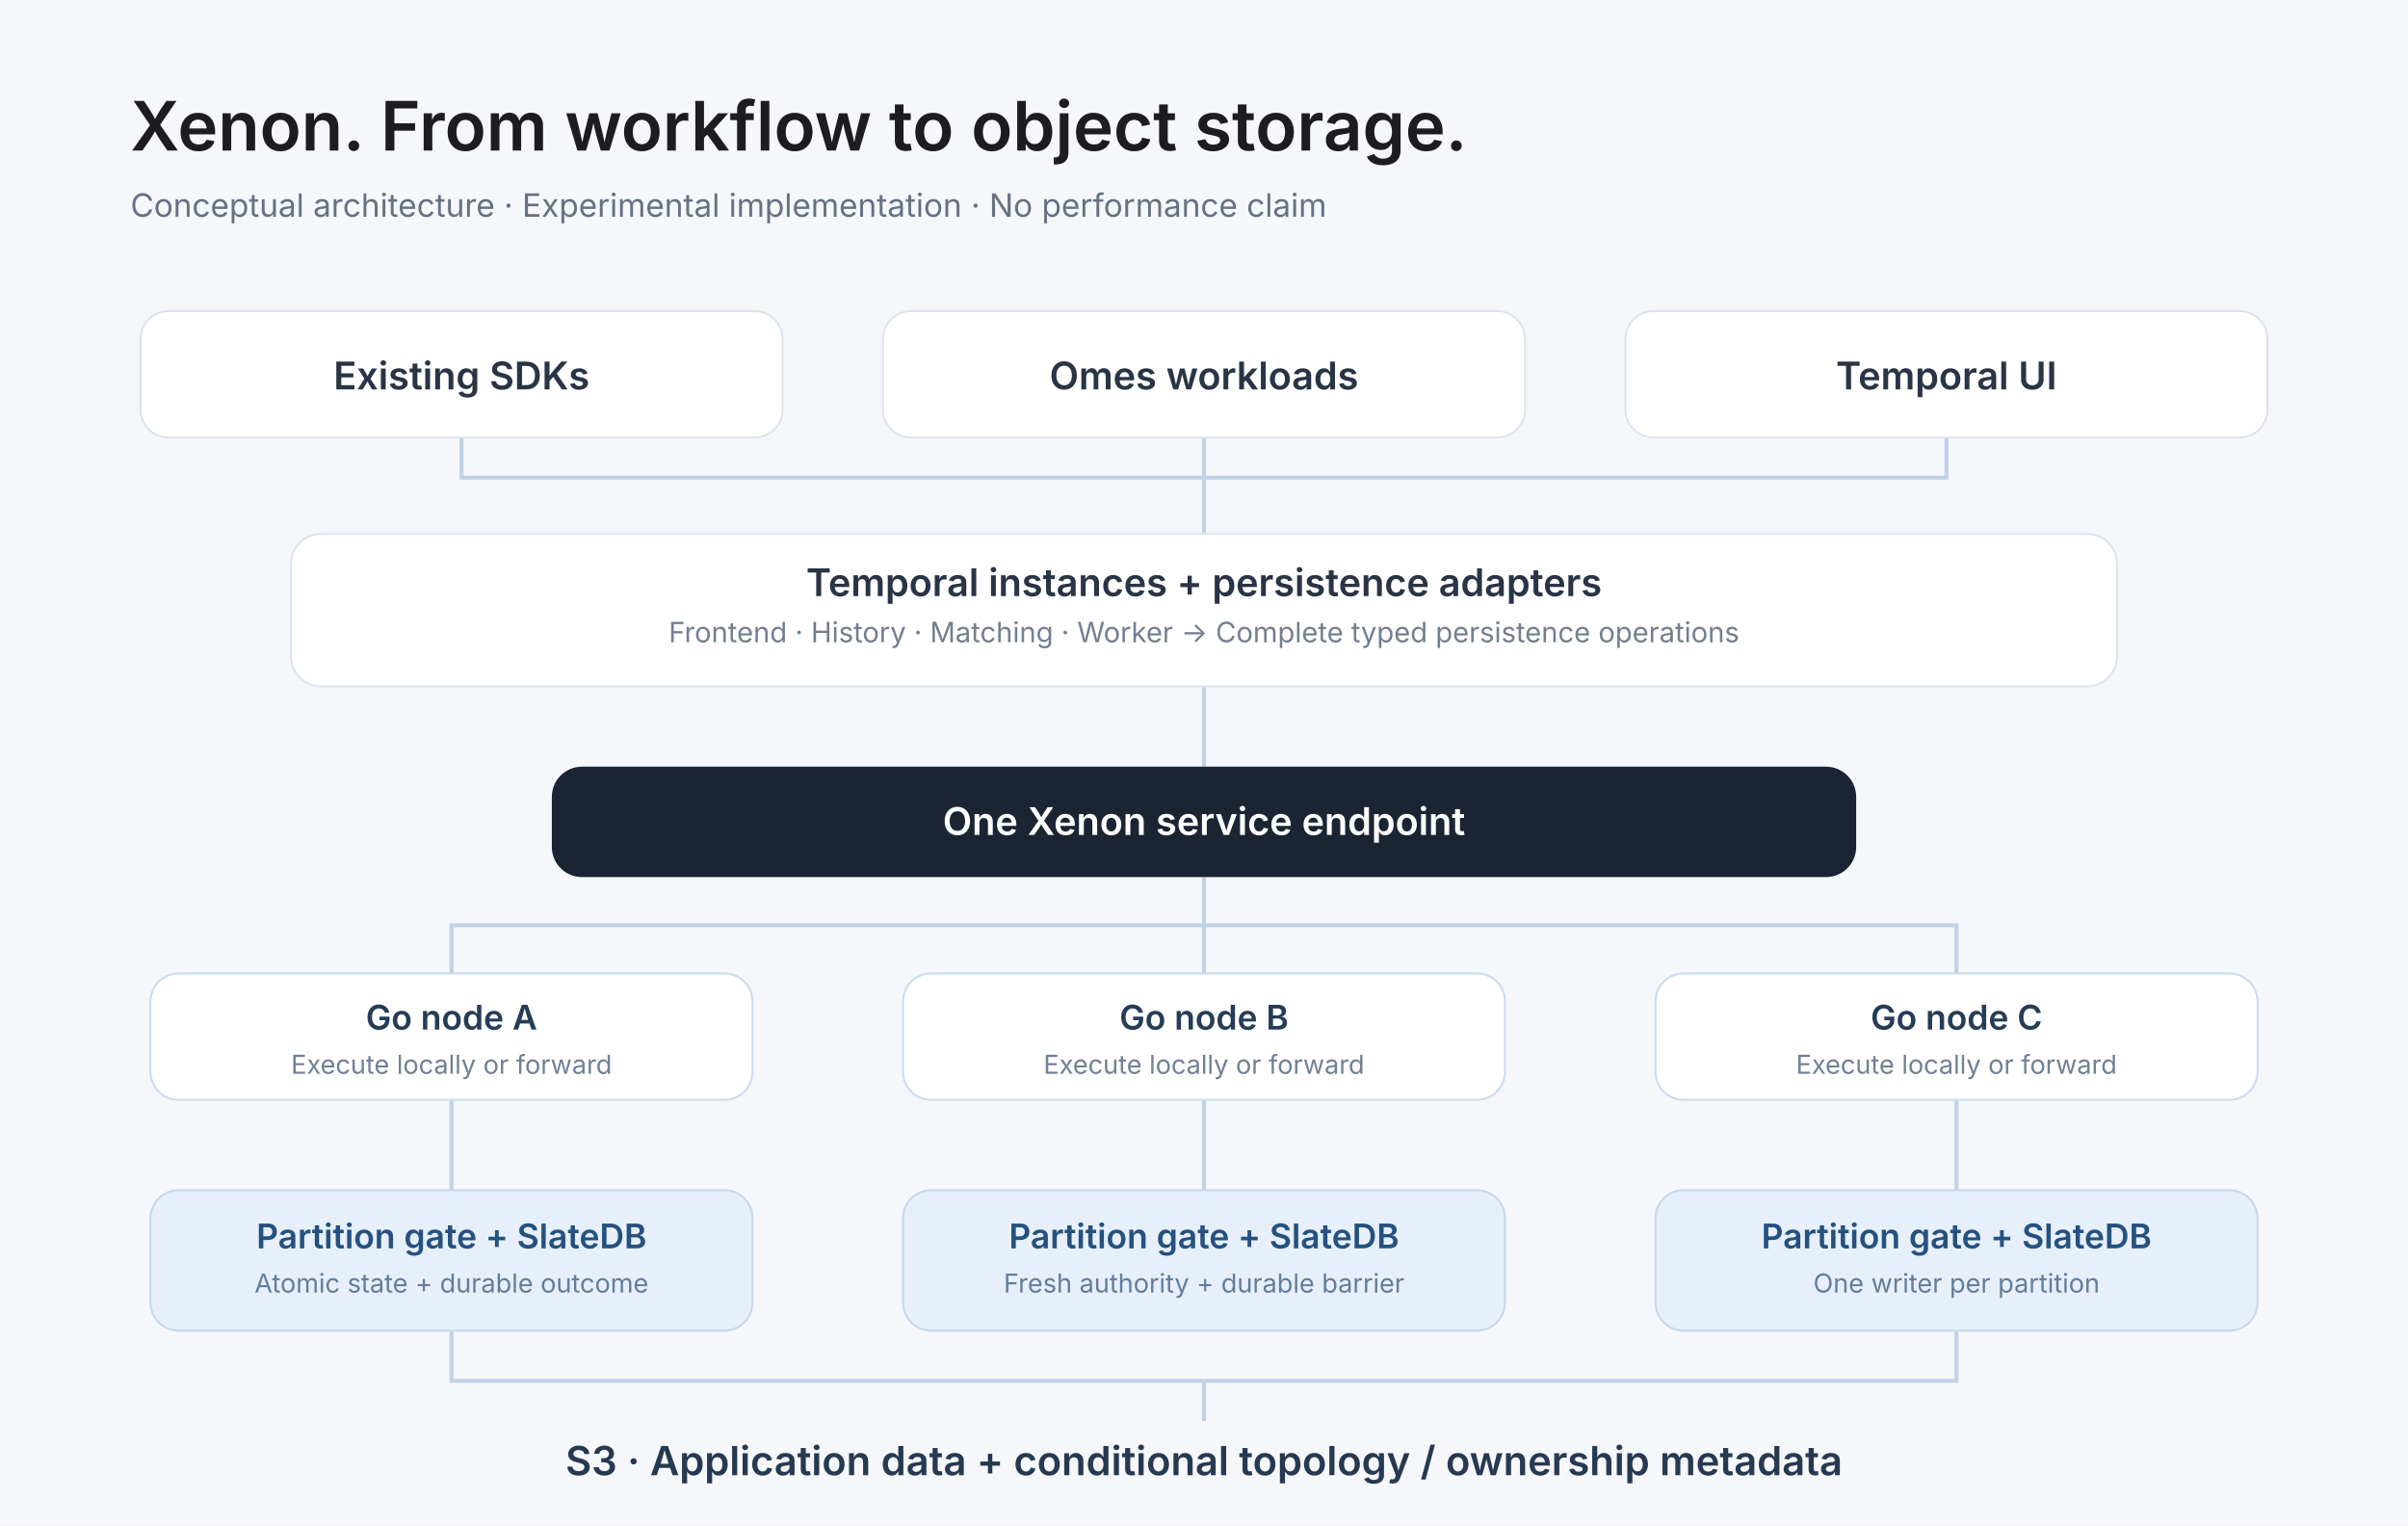
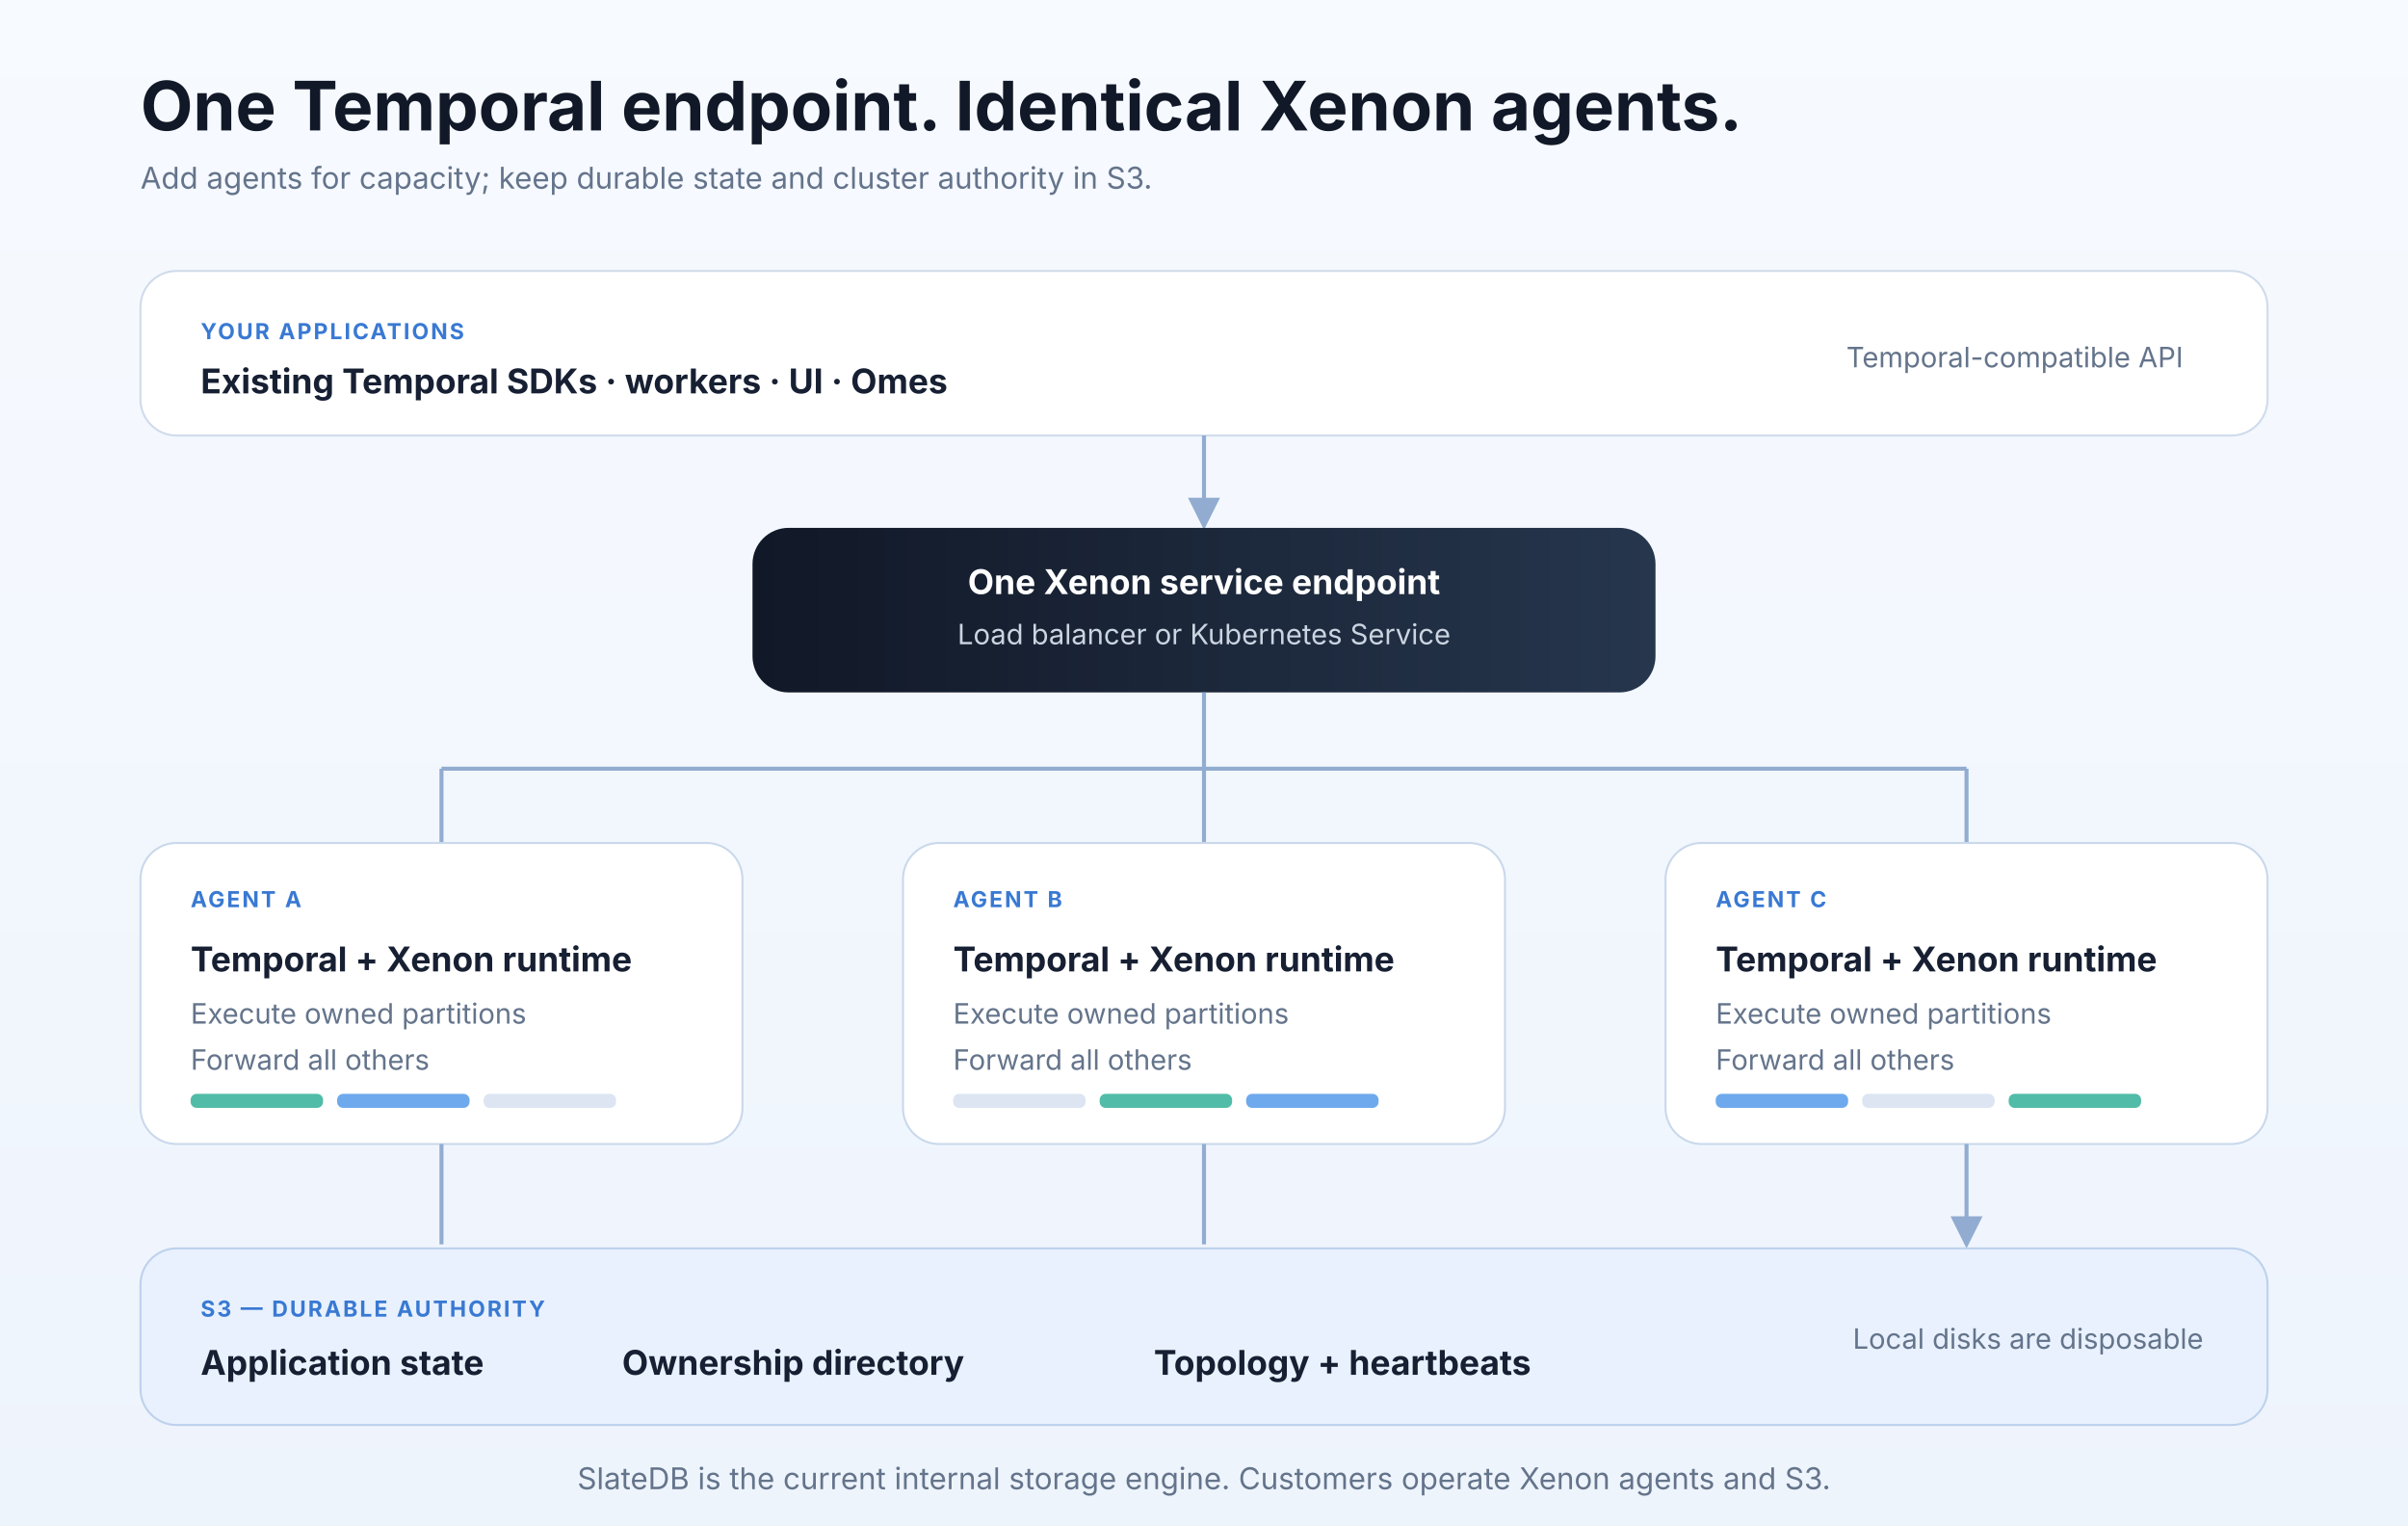
<svg xmlns="http://www.w3.org/2000/svg" width="1200" height="760" viewBox="0 0 1200 760" role="img" aria-labelledby="title desc">
-   <rect width="1200" height="760" fill="#f5f7fb" />
-   <g font-family="-apple-system,BlinkMacSystemFont,Segoe UI,sans-serif">
-     <text x="65" y="75" font-size="34" font-weight="600" fill="#1d1d1f">Xenon. From workflow to object storage.</text>
-     <text x="65" y="108" font-size="16" fill="#677182">Conceptual architecture · Experimental implementation · No performance claim</text>
-     <g stroke="#c1d2e7" stroke-width="2" fill="none">
-       <path d="M230 218v20h740v-20M600 218v48M600 342v40M600 437v24H225v24M600 461H975v24M600 461v24M225 548v45m375-45v45m375-45v45M225 663v25h750v-25M600 688v20" />
-     </g>
-     <g fill="white" stroke="#dce4ee">
-       <rect x="70" y="155" width="320" height="63" rx="14" />
-       <rect x="440" y="155" width="320" height="63" rx="14" />
-       <rect x="810" y="155" width="320" height="63" rx="14" />
-       <rect x="145" y="266" width="910" height="76" rx="15" />
-     </g>
-     <g text-anchor="middle" fill="#293445" font-size="19" font-weight="600">
-       <text x="230" y="194">Existing SDKs</text>
-       <text x="600" y="194">Omes workloads</text>
-       <text x="970" y="194">Temporal UI</text>
-       <text x="600" y="297">Temporal instances + persistence adapters</text>
-     </g>
-     <g text-anchor="middle" fill="#737f90" font-size="14">
-       <text x="600" y="320">Frontend · History · Matching · Worker → Complete typed persistence operations</text>
-     </g>
-     <rect x="275" y="382" width="650" height="55" rx="15" fill="#1b2432" />
-     <text x="600" y="416" text-anchor="middle" font-size="19" font-weight="600" fill="white">One Xenon service endpoint</text>
-     <g fill="white" stroke="#cbdbee">
-       <rect x="75" y="485" width="300" height="63" rx="14" />
-       <rect x="450" y="485" width="300" height="63" rx="14" />
-       <rect x="825" y="485" width="300" height="63" rx="14" />
-     </g>
-     <g font-size="17" font-weight="600" fill="#263c57" text-anchor="middle">
-       <text x="225" y="513">Go node A</text>
-       <text x="600" y="513">Go node B</text>
-       <text x="975" y="513">Go node C</text>
-     </g>
-     <g font-size="13" fill="#708096" text-anchor="middle">
-       <text x="225" y="535">Execute locally or forward</text>
-       <text x="600" y="535">Execute locally or forward</text>
-       <text x="975" y="535">Execute locally or forward</text>
-     </g>
-     <g fill="#e6effa" stroke="#c6d8ed">
-       <rect x="75" y="593" width="300" height="70" rx="14" />
-       <rect x="450" y="593" width="300" height="70" rx="14" />
-       <rect x="825" y="593" width="300" height="70" rx="14" />
-     </g>
-     <g font-size="17" font-weight="600" fill="#255180" text-anchor="middle">
-       <text x="225" y="622">Partition gate + SlateDB</text>
-       <text x="600" y="622">Partition gate + SlateDB</text>
-       <text x="975" y="622">Partition gate + SlateDB</text>
-     </g>
-     <g font-size="13" fill="#647d9b" text-anchor="middle">
-       <text x="225" y="644">Atomic state + durable outcome</text>
-       <text x="600" y="644">Fresh authority + durable barrier</text>
-       <text x="975" y="644">One writer per partition</text>
-     </g>
-     <text x="600" y="735" text-anchor="middle" font-size="20" font-weight="600" fill="#273950">S3 · Application data + conditional topology / ownership metadata</text>
+   <defs>
+     <linearGradient id="bg" x2="0" y2="1">
+       <stop stop-color="#f7faff" />
+       <stop offset="1" stop-color="#eef4fc" />
+     </linearGradient>
+     <linearGradient id="dark">
+       <stop stop-color="#111827" />
+       <stop offset="1" stop-color="#26364d" />
+     </linearGradient>
+     <marker id="arrow" markerWidth="8" markerHeight="8" refX="7" refY="4" orient="auto">
+       <path d="M0 0L8 4 0 8Z" fill="#91acd0" />
+     </marker>
+     <style>.h{font:700 34px -apple-system,BlinkMacSystemFont,"Segoe UI",sans-serif;fill:#111827}.sub{font:15px -apple-system,BlinkMacSystemFont,"Segoe UI",sans-serif;fill:#64748b}.t{font:700 17px -apple-system,BlinkMacSystemFont,"Segoe UI",sans-serif;fill:#172033}.b{font:14px -apple-system,BlinkMacSystemFont,"Segoe UI",sans-serif;fill:#64748b}.white{fill:#fff}.muted{fill:#cbd5e1}.tag{font:700 11px -apple-system,BlinkMacSystemFont,"Segoe UI",sans-serif;fill:#3979d3;letter-spacing:1px}.line{fill:none;stroke:#91acd0;stroke-width:2;marker-end:url(#arrow)}</style>
+   </defs>
+   <rect width="1200" height="760" fill="url(#bg)" />
+   <text x="70" y="65" class="h">One Temporal endpoint. Identical Xenon agents.</text>
+   <text x="70" y="94" class="sub">Add agents for capacity; keep durable state and cluster authority in S3.</text>
+   <rect x="70" y="135" width="1060" height="82" rx="18" fill="#fff" stroke="#cfdbeb" />
+   <text x="100" y="169" class="tag">YOUR APPLICATIONS</text>
+   <text x="100" y="196" class="t">Existing Temporal SDKs · workers · UI · Omes</text>
+   <text x="1088" y="183" text-anchor="end" class="b">Temporal-compatible API</text>
+   <path d="M600 217V262" class="line" />
+   <rect x="375" y="263" width="450" height="82" rx="18" fill="url(#dark)" />
+   <text x="600" y="296" text-anchor="middle" class="t white">One Xenon service endpoint</text>
+   <text x="600" y="321" text-anchor="middle" class="b muted">Load balancer or Kubernetes Service</text>
+   <path d="M600 345V383M220 383H980M220 383V420M600 383V420M980 383V420" fill="none" stroke="#91acd0" stroke-width="2" />
+   <g>
+     <rect x="70" y="420" width="300" height="150" rx="18" fill="#fff" stroke="#c9d8eb" />
+     <text x="95" y="452" class="tag">AGENT A</text>
+     <text x="95" y="484" class="t">Temporal + Xenon runtime</text>
+     <text x="95" y="510" class="b">Execute owned partitions</text>
+     <text x="95" y="533" class="b">Forward all others</text>
+     <rect x="95" y="545" width="66" height="7" rx="3" fill="#51bca7" />
+     <rect x="168" y="545" width="66" height="7" rx="3" fill="#6fa9ed" />
+     <rect x="241" y="545" width="66" height="7" rx="3" fill="#dce5f1" />
+     <rect x="450" y="420" width="300" height="150" rx="18" fill="#fff" stroke="#c9d8eb" />
+     <text x="475" y="452" class="tag">AGENT B</text>
+     <text x="475" y="484" class="t">Temporal + Xenon runtime</text>
+     <text x="475" y="510" class="b">Execute owned partitions</text>
+     <text x="475" y="533" class="b">Forward all others</text>
+     <rect x="475" y="545" width="66" height="7" rx="3" fill="#dce5f1" />
+     <rect x="548" y="545" width="66" height="7" rx="3" fill="#51bca7" />
+     <rect x="621" y="545" width="66" height="7" rx="3" fill="#6fa9ed" />
+     <rect x="830" y="420" width="300" height="150" rx="18" fill="#fff" stroke="#c9d8eb" />
+     <text x="855" y="452" class="tag">AGENT C</text>
+     <text x="855" y="484" class="t">Temporal + Xenon runtime</text>
+     <text x="855" y="510" class="b">Execute owned partitions</text>
+     <text x="855" y="533" class="b">Forward all others</text>
+     <rect x="855" y="545" width="66" height="7" rx="3" fill="#6fa9ed" />
+     <rect x="928" y="545" width="66" height="7" rx="3" fill="#dce5f1" />
+     <rect x="1001" y="545" width="66" height="7" rx="3" fill="#51bca7" />
  </g>
+   <path d="M220 570V620M600 570V620M980 570V620" class="line" />
+   <rect x="70" y="622" width="1060" height="88" rx="18" fill="#e8f1fd" stroke="#bdd1ec" />
+   <text x="100" y="656" class="tag">S3 — DURABLE AUTHORITY</text>
+   <text x="100" y="685" class="t">Application state</text>
+   <text x="310" y="685" class="t">Ownership directory</text>
+   <text x="575" y="685" class="t">Topology + heartbeats</text>
+   <text x="1098" y="672" text-anchor="end" class="b">Local disks are disposable</text>
+   <text x="600" y="742" text-anchor="middle" class="sub">SlateDB is the current internal storage engine. Customers operate Xenon agents and S3.</text>
</svg>
